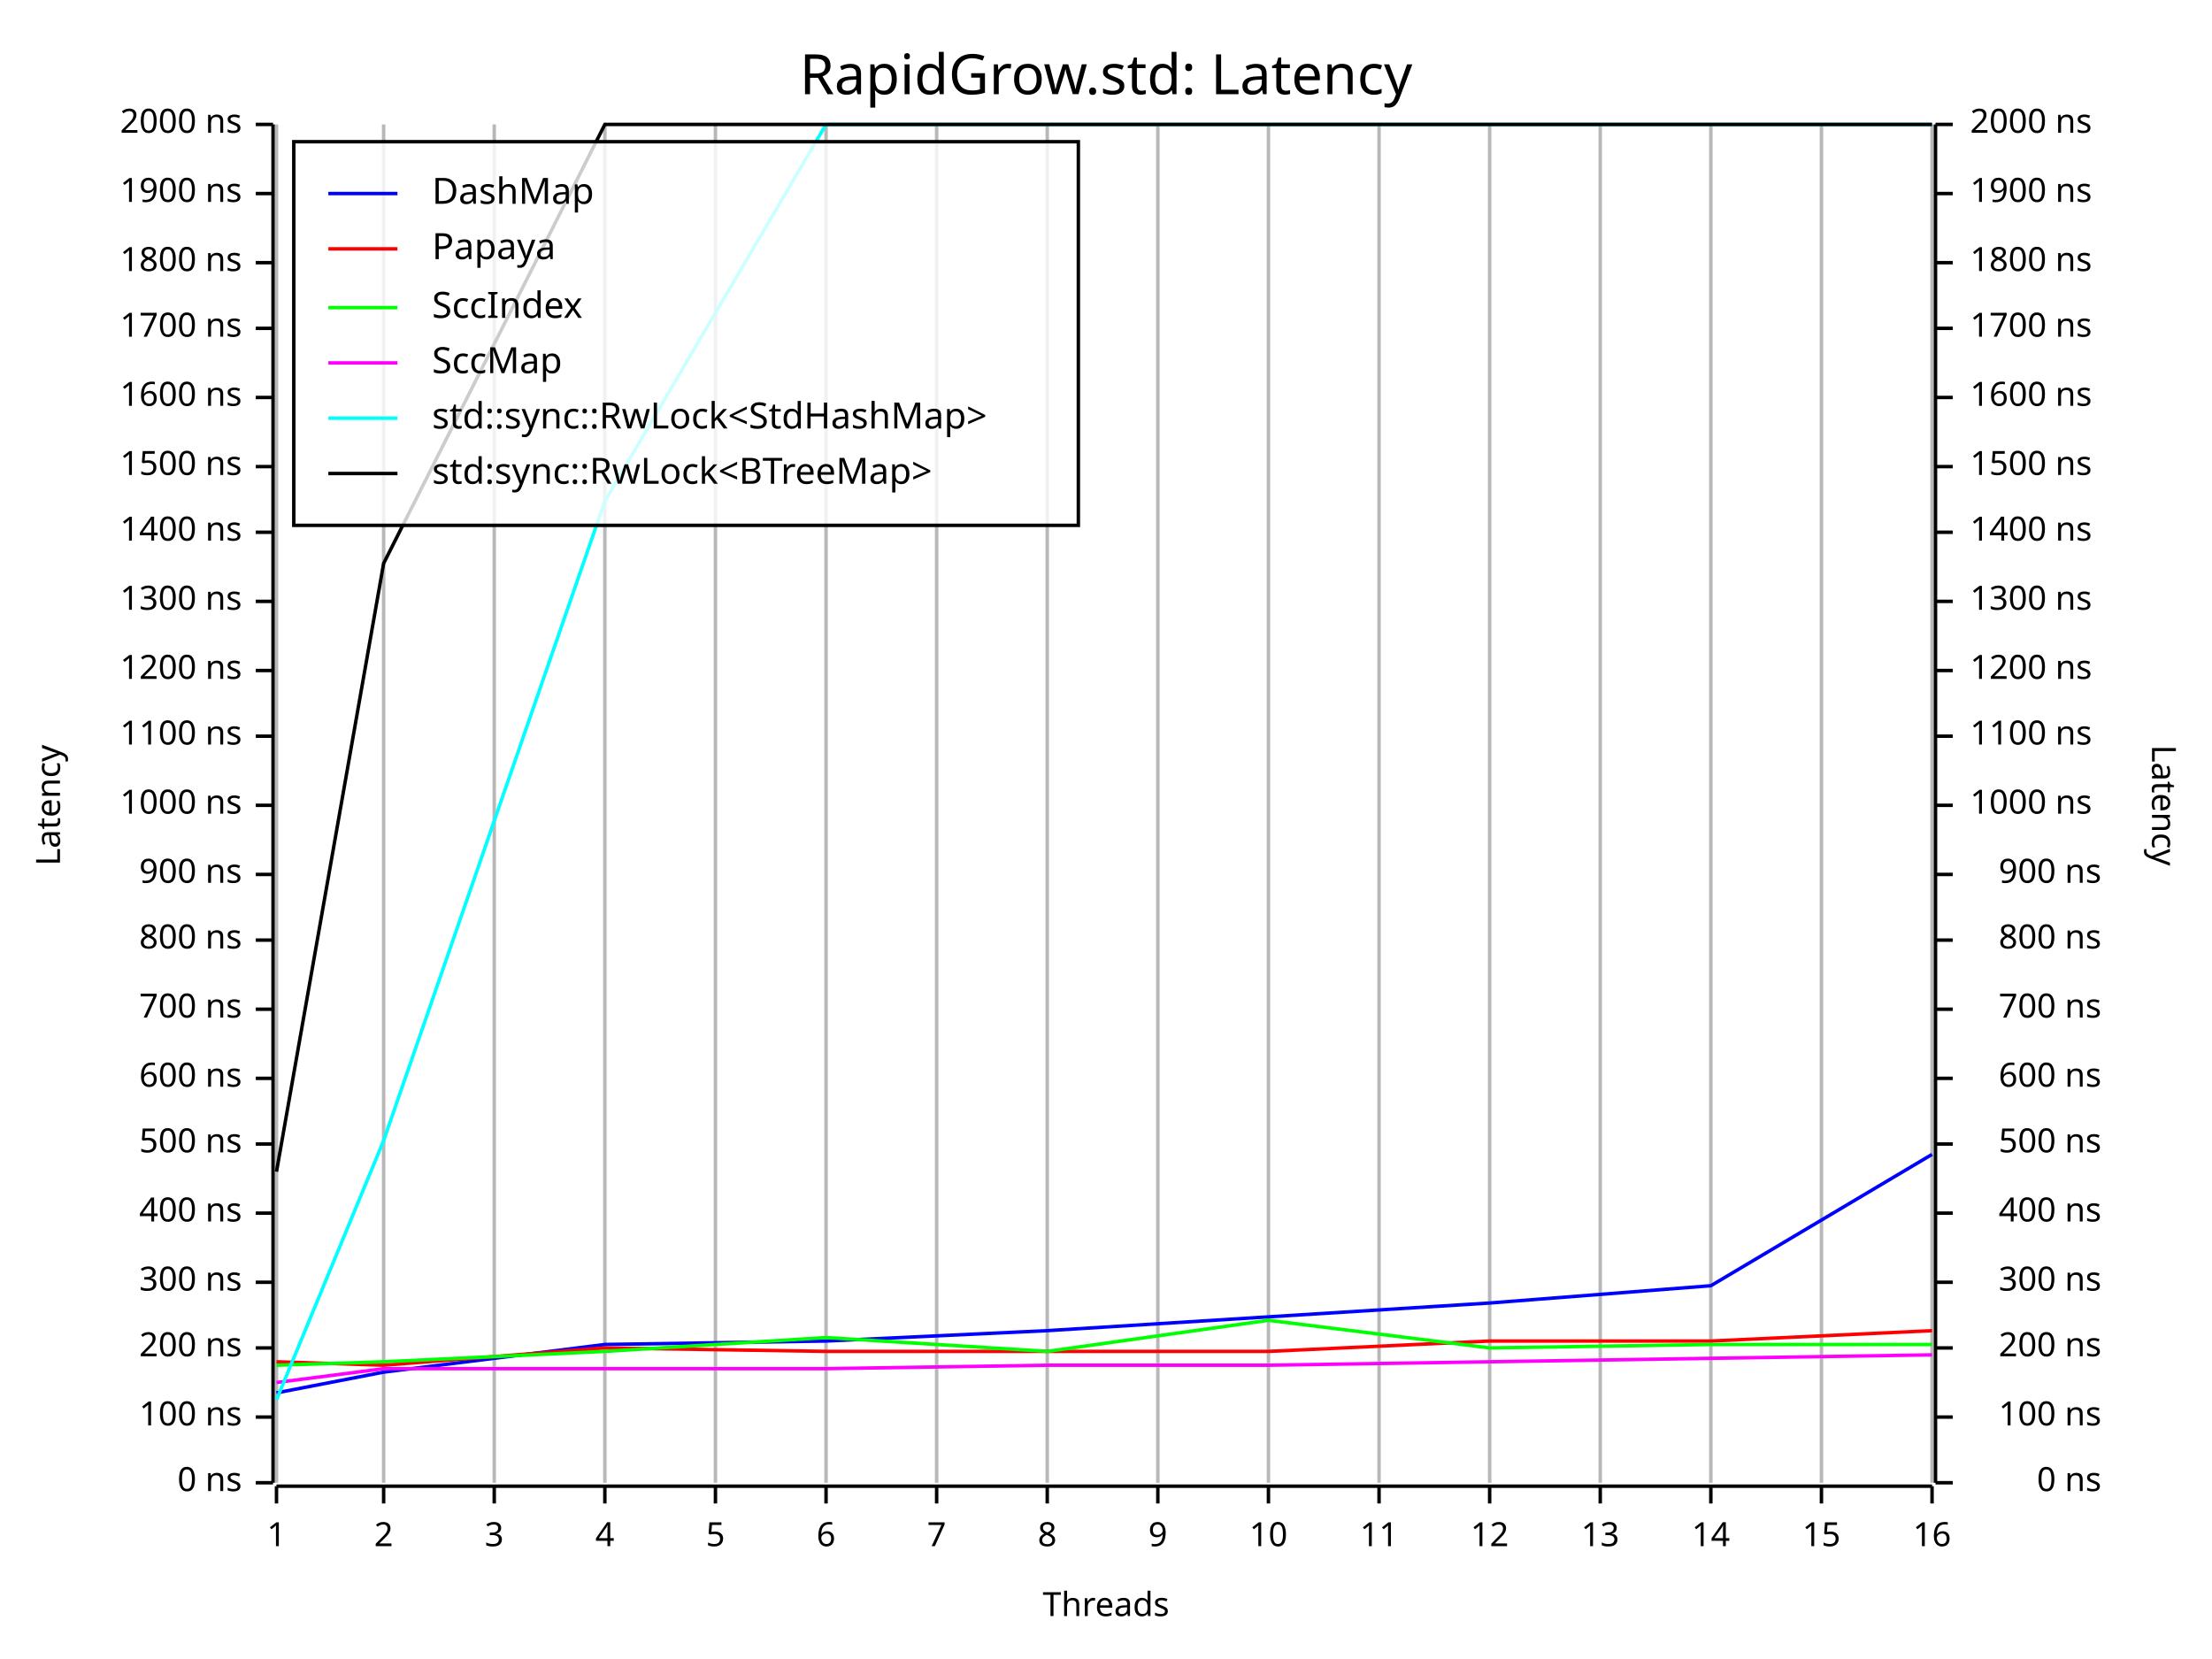
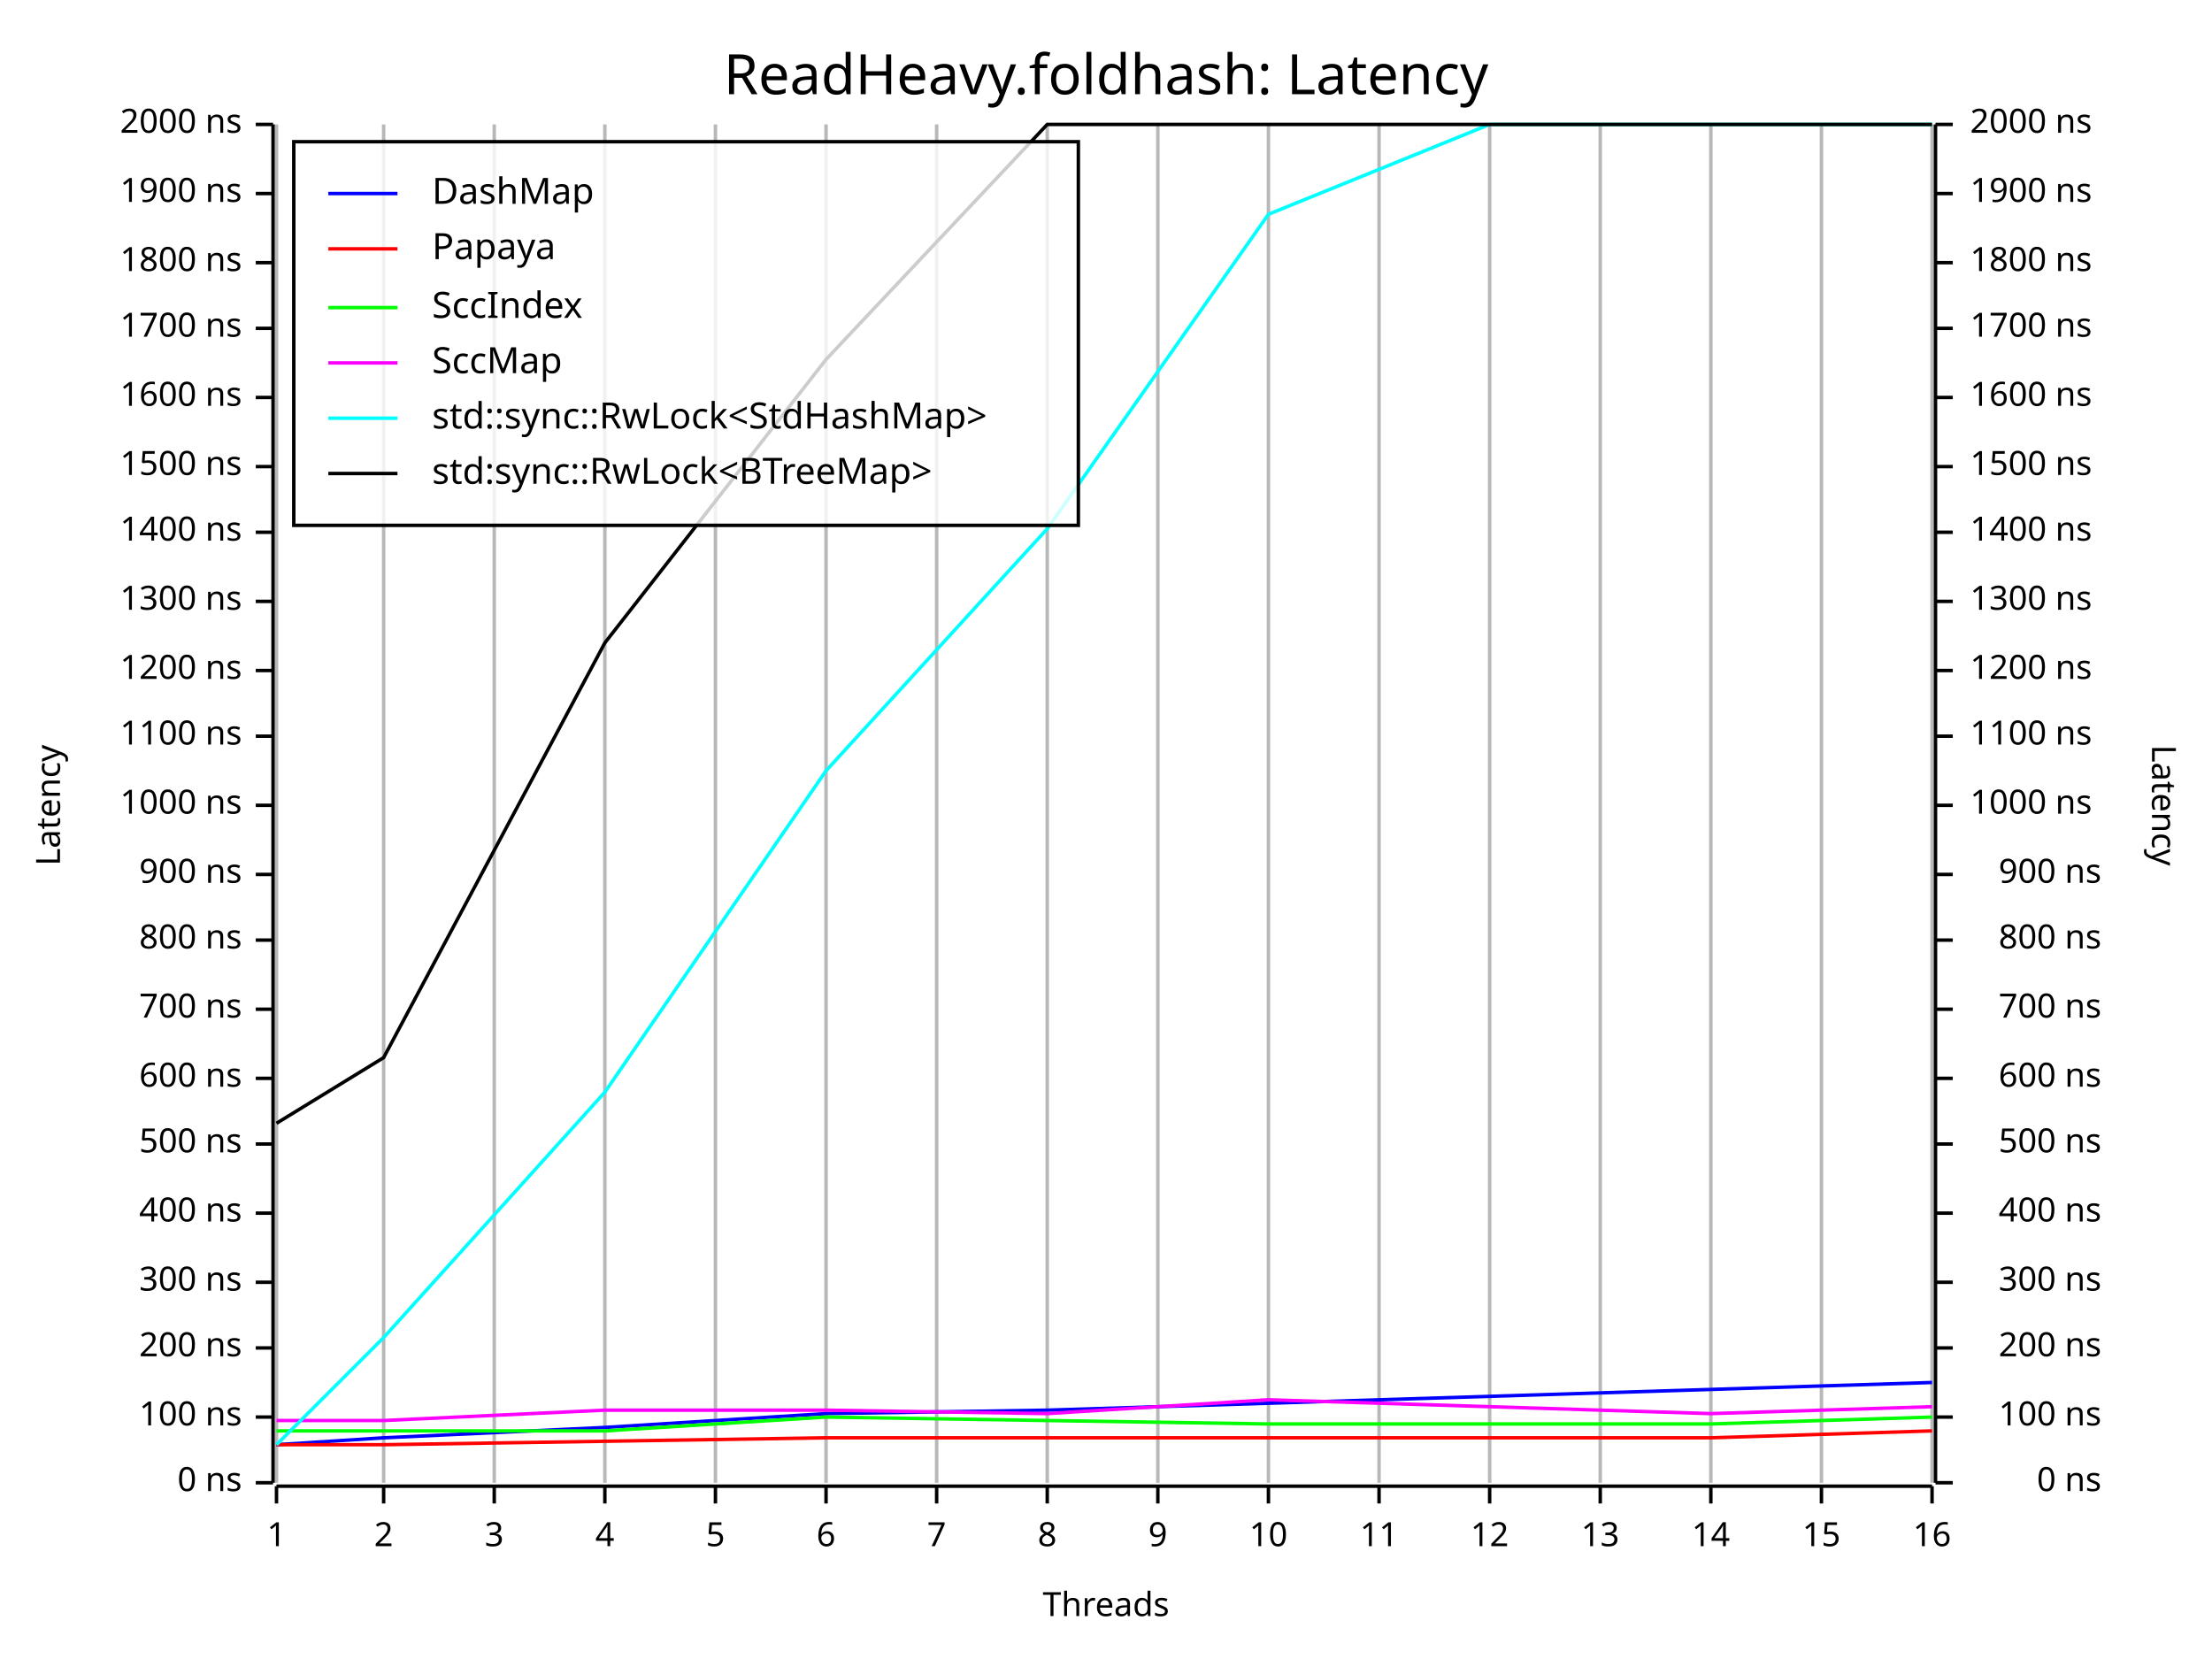
<svg xmlns="http://www.w3.org/2000/svg" width="640" height="480" viewBox="0 0 640 480">
  <rect x="0" y="0" width="640" height="480" opacity="1" fill="#FFFFFF" stroke="none" />
  <text x="320" y="15" dy="0.76em" text-anchor="middle" font-family="Fira Code" font-size="16.129" opacity="1" fill="#000000">
- RapidGrow.std: Latency
+ ReadHeavy.foldhash: Latency
</text>
  <line opacity="0.1" stroke="#000000" stroke-width="1" x1="80" y1="429" x2="80" y2="36" />
  <line opacity="0.1" stroke="#000000" stroke-width="1" x1="111" y1="429" x2="111" y2="36" />
  <line opacity="0.1" stroke="#000000" stroke-width="1" x1="143" y1="429" x2="143" y2="36" />
  <line opacity="0.1" stroke="#000000" stroke-width="1" x1="175" y1="429" x2="175" y2="36" />
  <line opacity="0.1" stroke="#000000" stroke-width="1" x1="207" y1="429" x2="207" y2="36" />
  <line opacity="0.1" stroke="#000000" stroke-width="1" x1="239" y1="429" x2="239" y2="36" />
  <line opacity="0.1" stroke="#000000" stroke-width="1" x1="271" y1="429" x2="271" y2="36" />
  <line opacity="0.1" stroke="#000000" stroke-width="1" x1="303" y1="429" x2="303" y2="36" />
  <line opacity="0.1" stroke="#000000" stroke-width="1" x1="335" y1="429" x2="335" y2="36" />
  <line opacity="0.1" stroke="#000000" stroke-width="1" x1="367" y1="429" x2="367" y2="36" />
  <line opacity="0.1" stroke="#000000" stroke-width="1" x1="399" y1="429" x2="399" y2="36" />
  <line opacity="0.1" stroke="#000000" stroke-width="1" x1="431" y1="429" x2="431" y2="36" />
  <line opacity="0.1" stroke="#000000" stroke-width="1" x1="463" y1="429" x2="463" y2="36" />
  <line opacity="0.1" stroke="#000000" stroke-width="1" x1="495" y1="429" x2="495" y2="36" />
  <line opacity="0.1" stroke="#000000" stroke-width="1" x1="527" y1="429" x2="527" y2="36" />
  <line opacity="0.1" stroke="#000000" stroke-width="1" x1="559" y1="429" x2="559" y2="36" />
  <text x="10" y="233" dy="0.76em" text-anchor="middle" font-family="sans-serif" font-size="9.677" opacity="1" fill="#000000" transform="rotate(270, 10, 233)">
Latency
</text>
  <text x="320" y="470" dy="-0.5ex" text-anchor="middle" font-family="sans-serif" font-size="9.677" opacity="1" fill="#000000">
Threads
</text>
  <text x="630" y="233" dy="0.76em" text-anchor="middle" font-family="sans-serif" font-size="9.677" opacity="1" fill="#000000" transform="rotate(90, 630, 233)">
Latency
</text>
  <line opacity="0.2" stroke="#000000" stroke-width="1" x1="80" y1="429" x2="80" y2="36" />
  <line opacity="0.2" stroke="#000000" stroke-width="1" x1="111" y1="429" x2="111" y2="36" />
  <line opacity="0.2" stroke="#000000" stroke-width="1" x1="143" y1="429" x2="143" y2="36" />
  <line opacity="0.2" stroke="#000000" stroke-width="1" x1="175" y1="429" x2="175" y2="36" />
  <line opacity="0.2" stroke="#000000" stroke-width="1" x1="207" y1="429" x2="207" y2="36" />
  <line opacity="0.2" stroke="#000000" stroke-width="1" x1="239" y1="429" x2="239" y2="36" />
  <line opacity="0.2" stroke="#000000" stroke-width="1" x1="271" y1="429" x2="271" y2="36" />
  <line opacity="0.2" stroke="#000000" stroke-width="1" x1="303" y1="429" x2="303" y2="36" />
  <line opacity="0.2" stroke="#000000" stroke-width="1" x1="335" y1="429" x2="335" y2="36" />
  <line opacity="0.2" stroke="#000000" stroke-width="1" x1="367" y1="429" x2="367" y2="36" />
  <line opacity="0.2" stroke="#000000" stroke-width="1" x1="399" y1="429" x2="399" y2="36" />
  <line opacity="0.2" stroke="#000000" stroke-width="1" x1="431" y1="429" x2="431" y2="36" />
  <line opacity="0.2" stroke="#000000" stroke-width="1" x1="463" y1="429" x2="463" y2="36" />
  <line opacity="0.2" stroke="#000000" stroke-width="1" x1="495" y1="429" x2="495" y2="36" />
  <line opacity="0.2" stroke="#000000" stroke-width="1" x1="527" y1="429" x2="527" y2="36" />
  <line opacity="0.2" stroke="#000000" stroke-width="1" x1="559" y1="429" x2="559" y2="36" />
  <polyline fill="none" opacity="1" stroke="#000000" stroke-width="1" points="79,36 79,429 " />
  <text x="70" y="429" dy="0.5ex" text-anchor="end" font-family="sans-serif" font-size="9.677" opacity="1" fill="#000000">
0 ns
</text>
  <polyline fill="none" opacity="1" stroke="#000000" stroke-width="1" points="74,429 79,429 " />
  <text x="70" y="410" dy="0.5ex" text-anchor="end" font-family="sans-serif" font-size="9.677" opacity="1" fill="#000000">
100 ns
</text>
  <polyline fill="none" opacity="1" stroke="#000000" stroke-width="1" points="74,410 79,410 " />
  <text x="70" y="390" dy="0.5ex" text-anchor="end" font-family="sans-serif" font-size="9.677" opacity="1" fill="#000000">
200 ns
</text>
  <polyline fill="none" opacity="1" stroke="#000000" stroke-width="1" points="74,390 79,390 " />
  <text x="70" y="371" dy="0.5ex" text-anchor="end" font-family="sans-serif" font-size="9.677" opacity="1" fill="#000000">
300 ns
</text>
  <polyline fill="none" opacity="1" stroke="#000000" stroke-width="1" points="74,371 79,371 " />
  <text x="70" y="351" dy="0.5ex" text-anchor="end" font-family="sans-serif" font-size="9.677" opacity="1" fill="#000000">
400 ns
</text>
  <polyline fill="none" opacity="1" stroke="#000000" stroke-width="1" points="74,351 79,351 " />
  <text x="70" y="331" dy="0.5ex" text-anchor="end" font-family="sans-serif" font-size="9.677" opacity="1" fill="#000000">
500 ns
</text>
  <polyline fill="none" opacity="1" stroke="#000000" stroke-width="1" points="74,331 79,331 " />
  <text x="70" y="312" dy="0.5ex" text-anchor="end" font-family="sans-serif" font-size="9.677" opacity="1" fill="#000000">
600 ns
</text>
  <polyline fill="none" opacity="1" stroke="#000000" stroke-width="1" points="74,312 79,312 " />
  <text x="70" y="292" dy="0.5ex" text-anchor="end" font-family="sans-serif" font-size="9.677" opacity="1" fill="#000000">
700 ns
</text>
  <polyline fill="none" opacity="1" stroke="#000000" stroke-width="1" points="74,292 79,292 " />
  <text x="70" y="272" dy="0.5ex" text-anchor="end" font-family="sans-serif" font-size="9.677" opacity="1" fill="#000000">
800 ns
</text>
  <polyline fill="none" opacity="1" stroke="#000000" stroke-width="1" points="74,272 79,272 " />
  <text x="70" y="253" dy="0.5ex" text-anchor="end" font-family="sans-serif" font-size="9.677" opacity="1" fill="#000000">
900 ns
</text>
  <polyline fill="none" opacity="1" stroke="#000000" stroke-width="1" points="74,253 79,253 " />
  <text x="70" y="233" dy="0.5ex" text-anchor="end" font-family="sans-serif" font-size="9.677" opacity="1" fill="#000000">
1000 ns
</text>
  <polyline fill="none" opacity="1" stroke="#000000" stroke-width="1" points="74,233 79,233 " />
  <text x="70" y="213" dy="0.5ex" text-anchor="end" font-family="sans-serif" font-size="9.677" opacity="1" fill="#000000">
1100 ns
</text>
  <polyline fill="none" opacity="1" stroke="#000000" stroke-width="1" points="74,213 79,213 " />
  <text x="70" y="194" dy="0.5ex" text-anchor="end" font-family="sans-serif" font-size="9.677" opacity="1" fill="#000000">
1200 ns
</text>
  <polyline fill="none" opacity="1" stroke="#000000" stroke-width="1" points="74,194 79,194 " />
  <text x="70" y="174" dy="0.5ex" text-anchor="end" font-family="sans-serif" font-size="9.677" opacity="1" fill="#000000">
1300 ns
</text>
  <polyline fill="none" opacity="1" stroke="#000000" stroke-width="1" points="74,174 79,174 " />
  <text x="70" y="154" dy="0.5ex" text-anchor="end" font-family="sans-serif" font-size="9.677" opacity="1" fill="#000000">
1400 ns
</text>
  <polyline fill="none" opacity="1" stroke="#000000" stroke-width="1" points="74,154 79,154 " />
  <text x="70" y="135" dy="0.5ex" text-anchor="end" font-family="sans-serif" font-size="9.677" opacity="1" fill="#000000">
1500 ns
</text>
  <polyline fill="none" opacity="1" stroke="#000000" stroke-width="1" points="74,135 79,135 " />
  <text x="70" y="115" dy="0.5ex" text-anchor="end" font-family="sans-serif" font-size="9.677" opacity="1" fill="#000000">
1600 ns
</text>
  <polyline fill="none" opacity="1" stroke="#000000" stroke-width="1" points="74,115 79,115 " />
  <text x="70" y="95" dy="0.5ex" text-anchor="end" font-family="sans-serif" font-size="9.677" opacity="1" fill="#000000">
1700 ns
</text>
  <polyline fill="none" opacity="1" stroke="#000000" stroke-width="1" points="74,95 79,95 " />
  <text x="70" y="76" dy="0.5ex" text-anchor="end" font-family="sans-serif" font-size="9.677" opacity="1" fill="#000000">
1800 ns
</text>
  <polyline fill="none" opacity="1" stroke="#000000" stroke-width="1" points="74,76 79,76 " />
  <text x="70" y="56" dy="0.5ex" text-anchor="end" font-family="sans-serif" font-size="9.677" opacity="1" fill="#000000">
1900 ns
</text>
  <polyline fill="none" opacity="1" stroke="#000000" stroke-width="1" points="74,56 79,56 " />
  <text x="70" y="36" dy="0.5ex" text-anchor="end" font-family="sans-serif" font-size="9.677" opacity="1" fill="#000000">
2000 ns
</text>
  <polyline fill="none" opacity="1" stroke="#000000" stroke-width="1" points="74,36 79,36 " />
  <polyline fill="none" opacity="1" stroke="#000000" stroke-width="1" points="80,430 559,430 " />
  <text x="80" y="440" dy="0.76em" text-anchor="middle" font-family="sans-serif" font-size="9.677" opacity="1" fill="#000000">
1
</text>
  <polyline fill="none" opacity="1" stroke="#000000" stroke-width="1" points="80,430 80,435 " />
  <text x="111" y="440" dy="0.76em" text-anchor="middle" font-family="sans-serif" font-size="9.677" opacity="1" fill="#000000">
2
</text>
  <polyline fill="none" opacity="1" stroke="#000000" stroke-width="1" points="111,430 111,435 " />
  <text x="143" y="440" dy="0.76em" text-anchor="middle" font-family="sans-serif" font-size="9.677" opacity="1" fill="#000000">
3
</text>
  <polyline fill="none" opacity="1" stroke="#000000" stroke-width="1" points="143,430 143,435 " />
  <text x="175" y="440" dy="0.76em" text-anchor="middle" font-family="sans-serif" font-size="9.677" opacity="1" fill="#000000">
4
</text>
  <polyline fill="none" opacity="1" stroke="#000000" stroke-width="1" points="175,430 175,435 " />
  <text x="207" y="440" dy="0.76em" text-anchor="middle" font-family="sans-serif" font-size="9.677" opacity="1" fill="#000000">
5
</text>
  <polyline fill="none" opacity="1" stroke="#000000" stroke-width="1" points="207,430 207,435 " />
  <text x="239" y="440" dy="0.76em" text-anchor="middle" font-family="sans-serif" font-size="9.677" opacity="1" fill="#000000">
6
</text>
  <polyline fill="none" opacity="1" stroke="#000000" stroke-width="1" points="239,430 239,435 " />
  <text x="271" y="440" dy="0.76em" text-anchor="middle" font-family="sans-serif" font-size="9.677" opacity="1" fill="#000000">
7
</text>
  <polyline fill="none" opacity="1" stroke="#000000" stroke-width="1" points="271,430 271,435 " />
  <text x="303" y="440" dy="0.76em" text-anchor="middle" font-family="sans-serif" font-size="9.677" opacity="1" fill="#000000">
8
</text>
  <polyline fill="none" opacity="1" stroke="#000000" stroke-width="1" points="303,430 303,435 " />
  <text x="335" y="440" dy="0.76em" text-anchor="middle" font-family="sans-serif" font-size="9.677" opacity="1" fill="#000000">
9
</text>
  <polyline fill="none" opacity="1" stroke="#000000" stroke-width="1" points="335,430 335,435 " />
  <text x="367" y="440" dy="0.76em" text-anchor="middle" font-family="sans-serif" font-size="9.677" opacity="1" fill="#000000">
10
</text>
  <polyline fill="none" opacity="1" stroke="#000000" stroke-width="1" points="367,430 367,435 " />
  <text x="399" y="440" dy="0.76em" text-anchor="middle" font-family="sans-serif" font-size="9.677" opacity="1" fill="#000000">
11
</text>
  <polyline fill="none" opacity="1" stroke="#000000" stroke-width="1" points="399,430 399,435 " />
  <text x="431" y="440" dy="0.76em" text-anchor="middle" font-family="sans-serif" font-size="9.677" opacity="1" fill="#000000">
12
</text>
  <polyline fill="none" opacity="1" stroke="#000000" stroke-width="1" points="431,430 431,435 " />
  <text x="463" y="440" dy="0.76em" text-anchor="middle" font-family="sans-serif" font-size="9.677" opacity="1" fill="#000000">
13
</text>
  <polyline fill="none" opacity="1" stroke="#000000" stroke-width="1" points="463,430 463,435 " />
  <text x="495" y="440" dy="0.76em" text-anchor="middle" font-family="sans-serif" font-size="9.677" opacity="1" fill="#000000">
14
</text>
  <polyline fill="none" opacity="1" stroke="#000000" stroke-width="1" points="495,430 495,435 " />
  <text x="527" y="440" dy="0.76em" text-anchor="middle" font-family="sans-serif" font-size="9.677" opacity="1" fill="#000000">
15
</text>
  <polyline fill="none" opacity="1" stroke="#000000" stroke-width="1" points="527,430 527,435 " />
  <text x="559" y="440" dy="0.76em" text-anchor="middle" font-family="sans-serif" font-size="9.677" opacity="1" fill="#000000">
16
</text>
  <polyline fill="none" opacity="1" stroke="#000000" stroke-width="1" points="559,430 559,435 " />
  <polyline fill="none" opacity="1" stroke="#000000" stroke-width="1" points="560,36 560,429 " />
  <text x="608" y="429" dy="0.5ex" text-anchor="end" font-family="sans-serif" font-size="9.677" opacity="1" fill="#000000">
0 ns
</text>
  <polyline fill="none" opacity="1" stroke="#000000" stroke-width="1" points="560,429 565,429 " />
  <text x="608" y="410" dy="0.5ex" text-anchor="end" font-family="sans-serif" font-size="9.677" opacity="1" fill="#000000">
100 ns
</text>
  <polyline fill="none" opacity="1" stroke="#000000" stroke-width="1" points="560,410 565,410 " />
  <text x="608" y="390" dy="0.5ex" text-anchor="end" font-family="sans-serif" font-size="9.677" opacity="1" fill="#000000">
200 ns
</text>
  <polyline fill="none" opacity="1" stroke="#000000" stroke-width="1" points="560,390 565,390 " />
  <text x="608" y="371" dy="0.5ex" text-anchor="end" font-family="sans-serif" font-size="9.677" opacity="1" fill="#000000">
300 ns
</text>
  <polyline fill="none" opacity="1" stroke="#000000" stroke-width="1" points="560,371 565,371 " />
  <text x="608" y="351" dy="0.5ex" text-anchor="end" font-family="sans-serif" font-size="9.677" opacity="1" fill="#000000">
400 ns
</text>
  <polyline fill="none" opacity="1" stroke="#000000" stroke-width="1" points="560,351 565,351 " />
  <text x="608" y="331" dy="0.5ex" text-anchor="end" font-family="sans-serif" font-size="9.677" opacity="1" fill="#000000">
500 ns
</text>
  <polyline fill="none" opacity="1" stroke="#000000" stroke-width="1" points="560,331 565,331 " />
  <text x="608" y="312" dy="0.5ex" text-anchor="end" font-family="sans-serif" font-size="9.677" opacity="1" fill="#000000">
600 ns
</text>
  <polyline fill="none" opacity="1" stroke="#000000" stroke-width="1" points="560,312 565,312 " />
  <text x="608" y="292" dy="0.5ex" text-anchor="end" font-family="sans-serif" font-size="9.677" opacity="1" fill="#000000">
700 ns
</text>
  <polyline fill="none" opacity="1" stroke="#000000" stroke-width="1" points="560,292 565,292 " />
  <text x="608" y="272" dy="0.5ex" text-anchor="end" font-family="sans-serif" font-size="9.677" opacity="1" fill="#000000">
800 ns
</text>
  <polyline fill="none" opacity="1" stroke="#000000" stroke-width="1" points="560,272 565,272 " />
  <text x="608" y="253" dy="0.5ex" text-anchor="end" font-family="sans-serif" font-size="9.677" opacity="1" fill="#000000">
900 ns
</text>
  <polyline fill="none" opacity="1" stroke="#000000" stroke-width="1" points="560,253 565,253 " />
  <text x="570" y="233" dy="0.5ex" text-anchor="start" font-family="sans-serif" font-size="9.677" opacity="1" fill="#000000">
1000 ns
</text>
  <polyline fill="none" opacity="1" stroke="#000000" stroke-width="1" points="560,233 565,233 " />
  <text x="570" y="213" dy="0.5ex" text-anchor="start" font-family="sans-serif" font-size="9.677" opacity="1" fill="#000000">
1100 ns
</text>
  <polyline fill="none" opacity="1" stroke="#000000" stroke-width="1" points="560,213 565,213 " />
  <text x="570" y="194" dy="0.5ex" text-anchor="start" font-family="sans-serif" font-size="9.677" opacity="1" fill="#000000">
1200 ns
</text>
  <polyline fill="none" opacity="1" stroke="#000000" stroke-width="1" points="560,194 565,194 " />
  <text x="570" y="174" dy="0.5ex" text-anchor="start" font-family="sans-serif" font-size="9.677" opacity="1" fill="#000000">
1300 ns
</text>
  <polyline fill="none" opacity="1" stroke="#000000" stroke-width="1" points="560,174 565,174 " />
  <text x="570" y="154" dy="0.5ex" text-anchor="start" font-family="sans-serif" font-size="9.677" opacity="1" fill="#000000">
1400 ns
</text>
  <polyline fill="none" opacity="1" stroke="#000000" stroke-width="1" points="560,154 565,154 " />
  <text x="570" y="135" dy="0.5ex" text-anchor="start" font-family="sans-serif" font-size="9.677" opacity="1" fill="#000000">
1500 ns
</text>
  <polyline fill="none" opacity="1" stroke="#000000" stroke-width="1" points="560,135 565,135 " />
  <text x="570" y="115" dy="0.5ex" text-anchor="start" font-family="sans-serif" font-size="9.677" opacity="1" fill="#000000">
1600 ns
</text>
  <polyline fill="none" opacity="1" stroke="#000000" stroke-width="1" points="560,115 565,115 " />
  <text x="570" y="95" dy="0.5ex" text-anchor="start" font-family="sans-serif" font-size="9.677" opacity="1" fill="#000000">
1700 ns
</text>
  <polyline fill="none" opacity="1" stroke="#000000" stroke-width="1" points="560,95 565,95 " />
  <text x="570" y="76" dy="0.5ex" text-anchor="start" font-family="sans-serif" font-size="9.677" opacity="1" fill="#000000">
1800 ns
</text>
  <polyline fill="none" opacity="1" stroke="#000000" stroke-width="1" points="560,76 565,76 " />
  <text x="570" y="56" dy="0.5ex" text-anchor="start" font-family="sans-serif" font-size="9.677" opacity="1" fill="#000000">
1900 ns
</text>
  <polyline fill="none" opacity="1" stroke="#000000" stroke-width="1" points="560,56 565,56 " />
  <text x="570" y="36" dy="0.5ex" text-anchor="start" font-family="sans-serif" font-size="9.677" opacity="1" fill="#000000">
2000 ns
</text>
  <polyline fill="none" opacity="1" stroke="#000000" stroke-width="1" points="560,36 565,36 " />
-   <polyline fill="none" opacity="1" stroke="#0000FF" stroke-width="1" points="80,403 111,397 175,389 239,388 303,385 367,381 431,377 495,372 559,334 " />
-   <polyline fill="none" opacity="1" stroke="#FF0000" stroke-width="1" points="80,394 111,395 175,390 239,391 303,391 367,391 431,388 495,388 559,385 " />
-   <polyline fill="none" opacity="1" stroke="#00FF00" stroke-width="1" points="80,395 111,394 175,391 239,387 303,391 367,382 431,390 495,389 559,389 " />
-   <polyline fill="none" opacity="1" stroke="#FF00FF" stroke-width="1" points="80,400 111,396 175,396 239,396 303,395 367,395 431,394 495,393 559,392 " />
-   <polyline fill="none" opacity="1" stroke="#00FFFF" stroke-width="1" points="80,405 111,330 175,145 239,36 303,36 367,36 431,36 495,36 559,36 " />
-   <polyline fill="none" opacity="1" stroke="#000000" stroke-width="1" points="80,339 111,163 175,36 239,36 303,36 367,36 431,36 495,36 559,36 " />
+   <polyline fill="none" opacity="1" stroke="#0000FF" stroke-width="1" points="80,418 111,416 175,413 239,409 303,408 367,406 431,404 495,402 559,400 " />
+   <polyline fill="none" opacity="1" stroke="#FF0000" stroke-width="1" points="80,418 111,418 175,417 239,416 303,416 367,416 431,416 495,416 559,414 " />
+   <polyline fill="none" opacity="1" stroke="#00FF00" stroke-width="1" points="80,414 111,414 175,414 239,410 303,411 367,412 431,412 495,412 559,410 " />
+   <polyline fill="none" opacity="1" stroke="#FF00FF" stroke-width="1" points="80,411 111,411 175,408 239,408 303,409 367,405 431,407 495,409 559,407 " />
+   <polyline fill="none" opacity="1" stroke="#00FFFF" stroke-width="1" points="80,418 111,387 175,316 239,223 303,153 367,62 431,36 495,36 559,36 " />
+   <polyline fill="none" opacity="1" stroke="#000000" stroke-width="1" points="80,325 111,306 175,186 239,104 303,36 367,36 431,36 495,36 559,36 " />
  <rect x="85" y="41" width="227" height="111" opacity="0.8" fill="#FFFFFF" stroke="none" />
  <rect x="85" y="41" width="227" height="111" opacity="1" fill="none" stroke="#000000" />
  <text x="125" y="51" dy="0.76em" text-anchor="start" font-family="Fira Code" font-size="10.484" opacity="1" fill="#000000">
DashMap
</text>
  <text x="125" y="67" dy="0.76em" text-anchor="start" font-family="Fira Code" font-size="10.484" opacity="1" fill="#000000">
Papaya
</text>
  <text x="125" y="84" dy="0.76em" text-anchor="start" font-family="Fira Code" font-size="10.484" opacity="1" fill="#000000">
SccIndex
</text>
  <text x="125" y="100" dy="0.76em" text-anchor="start" font-family="Fira Code" font-size="10.484" opacity="1" fill="#000000">
SccMap
</text>
  <text x="125" y="116" dy="0.76em" text-anchor="start" font-family="Fira Code" font-size="10.484" opacity="1" fill="#000000">
std::sync::RwLock&lt;StdHashMap&gt;
</text>
  <text x="125" y="132" dy="0.76em" text-anchor="start" font-family="Fira Code" font-size="10.484" opacity="1" fill="#000000">
std:sync::RwLock&lt;BTreeMap&gt;
</text>
  <polyline fill="none" opacity="1" stroke="#0000FF" stroke-width="1" points="95,56 115,56 " />
  <polyline fill="none" opacity="1" stroke="#FF0000" stroke-width="1" points="95,72 115,72 " />
  <polyline fill="none" opacity="1" stroke="#00FF00" stroke-width="1" points="95,89 115,89 " />
  <polyline fill="none" opacity="1" stroke="#FF00FF" stroke-width="1" points="95,105 115,105 " />
  <polyline fill="none" opacity="1" stroke="#00FFFF" stroke-width="1" points="95,121 115,121 " />
  <polyline fill="none" opacity="1" stroke="#000000" stroke-width="1" points="95,137 115,137 " />
</svg>
